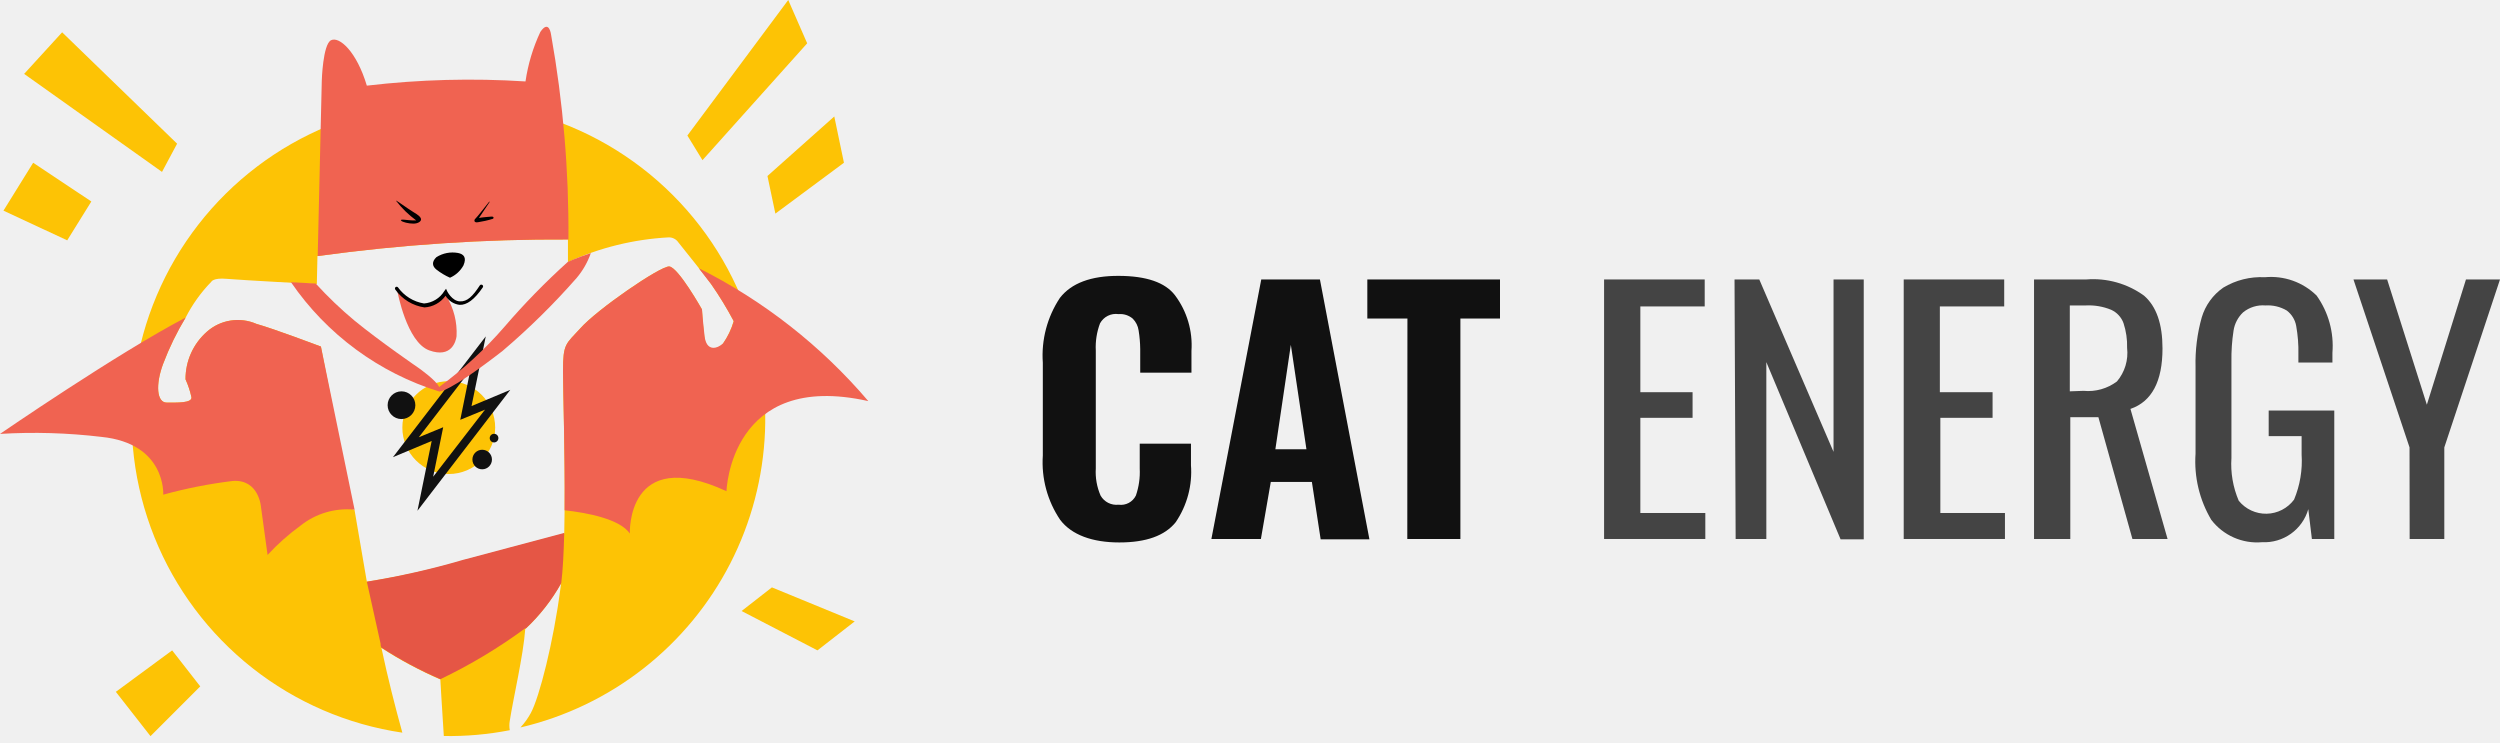
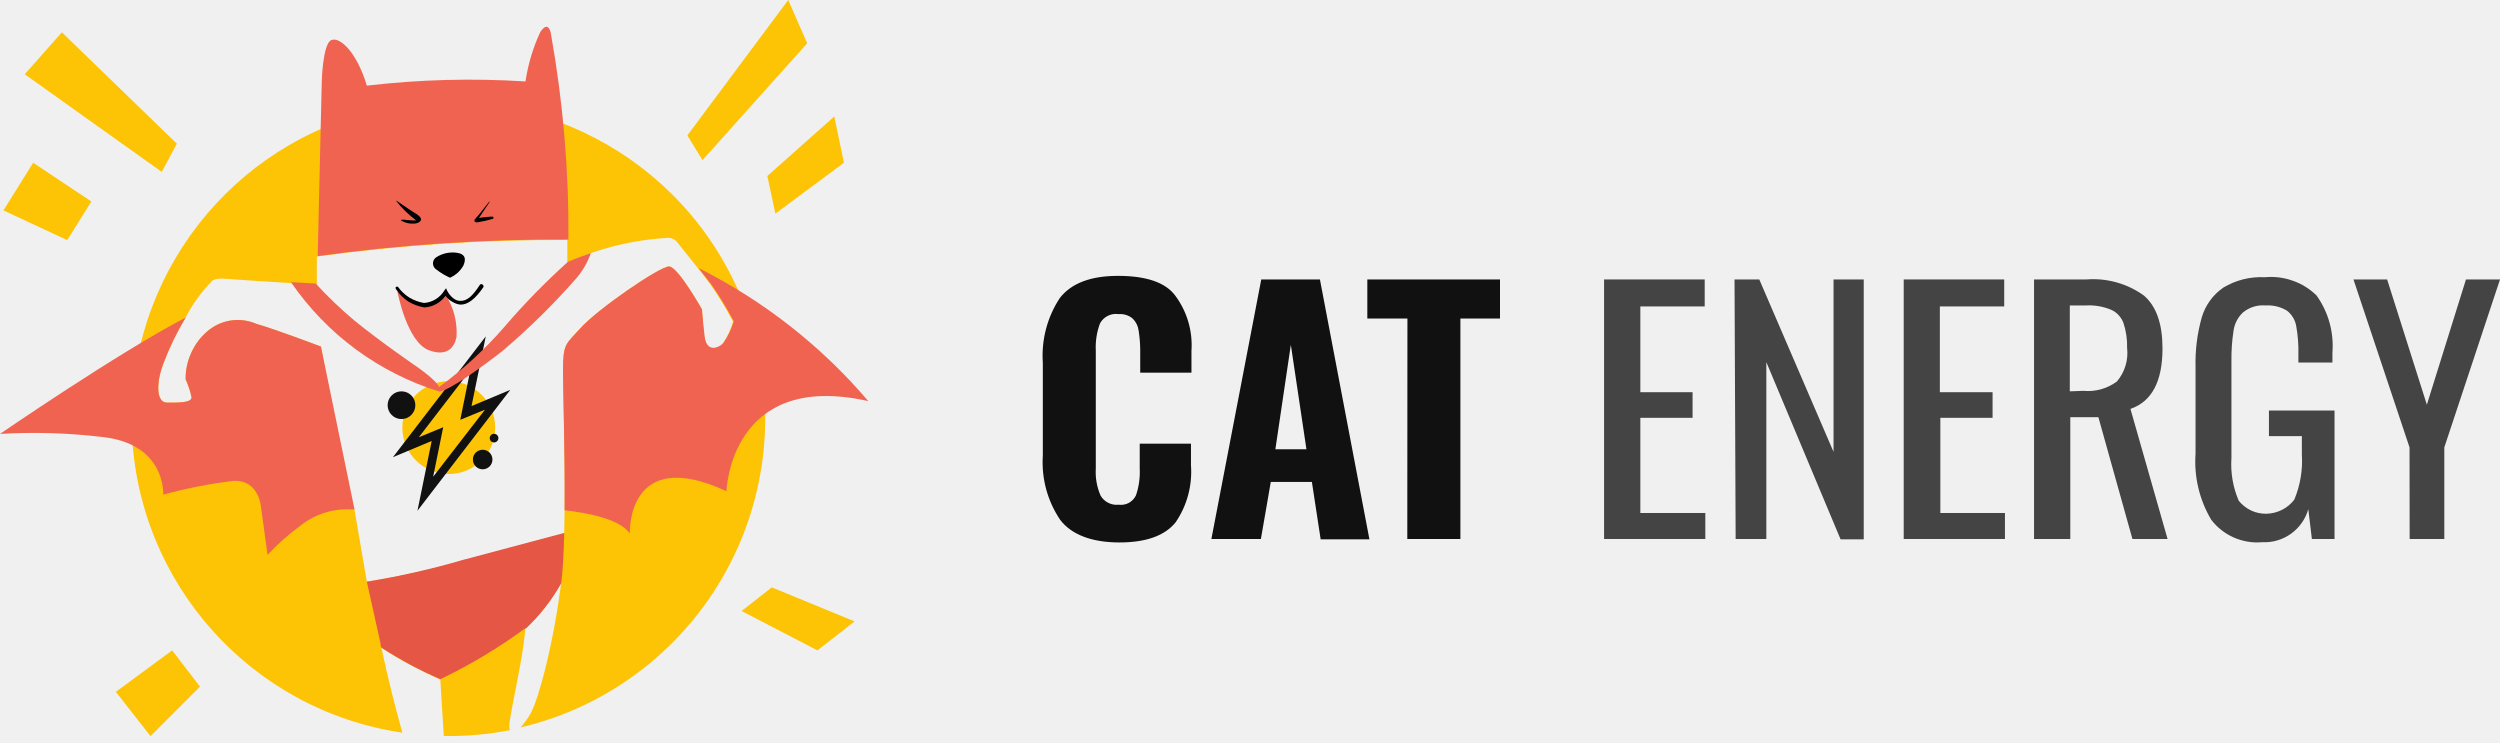
- <svg xmlns="http://www.w3.org/2000/svg" width="202" height="60" viewBox="0 0 202 60" fill="none">
-   <g clip-path="url(#clip0)">
-     <path d="M59.88 24C58.156 19.869 55.38 16.263 51.828 13.54C48.276 10.817 44.072 9.072 39.636 8.479C35.2 7.887 30.685 8.467 26.543 10.163C22.401 11.859 18.776 14.61 16.028 18.144C13.281 21.677 11.508 25.869 10.885 30.301C10.262 34.733 10.812 39.251 12.479 43.405C14.147 47.558 16.874 51.202 20.388 53.974C23.903 56.745 28.082 58.547 32.51 59.2C31.93 57.11 31.34 54.8 30.82 52.35C32.333 53.331 33.925 54.184 35.58 54.9C35.58 54.9 35.7 57.06 35.86 59.47C37.648 59.501 39.435 59.343 41.19 59C41.145 58.749 41.145 58.491 41.19 58.24C41.48 56.37 42.28 53 42.44 50.83C43.593 49.751 44.572 48.5 45.34 47.12L45.28 47.56C44.73 51.82 43.58 56.37 42.88 57.63C42.653 58.047 42.374 58.434 42.05 58.78C45.67 57.931 49.062 56.305 51.99 54.014C54.919 51.723 57.315 48.823 59.011 45.515C60.707 42.206 61.663 38.568 61.813 34.853C61.963 31.138 61.304 27.435 59.88 24ZM58.41 27.79C57.97 28.22 57.06 28.51 56.91 27.21C56.76 25.91 56.72 25 56.72 25C56.72 25 54.79 21.57 54.07 21.53C53.35 21.49 48.24 25 46.89 26.53C45.72 27.82 45.49 27.73 45.49 30C45.49 31.71 45.71 38.17 45.59 43.11L37.44 45.28C34.878 46.015 32.273 46.59 29.64 47L28.64 41.17H28.5L25.93 28C25.93 28 22.12 26.56 20.72 26.17C20.063 25.882 19.337 25.789 18.628 25.901C17.919 26.012 17.257 26.324 16.72 26.8C16.172 27.28 15.734 27.872 15.435 28.536C15.137 29.201 14.985 29.922 14.99 30.65C15.201 31.115 15.362 31.601 15.47 32.1C15.52 32.58 14.27 32.53 13.47 32.53C12.67 32.53 12.55 31.09 13.18 29.4C13.672 28.101 14.281 26.849 15 25.66C15.541 24.598 16.239 23.624 17.07 22.77C17.07 22.77 17.21 22.43 18.32 22.53C19.43 22.63 25.6 22.96 25.6 22.96L25.65 20.69C32.356 19.764 39.12 19.316 45.89 19.35C45.89 19.96 45.89 20.57 45.89 21.18C48.454 20.01 51.215 19.331 54.03 19.18C54.181 19.176 54.33 19.21 54.464 19.278C54.599 19.346 54.714 19.446 54.8 19.57C55.14 20 57.21 22.57 57.45 22.94C58.122 23.901 58.733 24.903 59.28 25.94C59.093 26.597 58.799 27.218 58.41 27.78V27.79Z" fill="#FDC305" />
-     <path d="M56.46 21.67C56.93 22.27 57.34 22.8 57.46 22.96C58.132 23.921 58.743 24.923 59.29 25.96C59.1 26.595 58.809 27.196 58.43 27.74C57.99 28.17 57.08 28.46 56.93 27.16C56.78 25.86 56.72 25 56.72 25C56.72 25 54.79 21.57 54.07 21.53C53.35 21.49 48.24 25 46.89 26.53C45.72 27.82 45.49 27.73 45.49 30C45.49 31.5 45.66 36.65 45.62 41.23C47.43 41.43 50.09 41.93 50.89 43.11C50.89 43.11 50.6 35.93 58.7 39.69C58.7 39.69 58.98 29.9 70.16 32.41C66.359 27.948 61.7 24.296 56.46 21.67Z" fill="#F06351" />
-     <path d="M45.93 19.35C45.971 13.809 45.502 8.275 44.53 2.82C44.53 2.82 44.38 1.52 43.66 2.58C43.066 3.847 42.662 5.195 42.46 6.58C38.185 6.306 33.894 6.42 29.64 6.92C28.82 4.17 27.42 2.92 26.75 3.25C26.08 3.58 26 6.53 26 6.53L25.67 20.69C32.383 19.763 39.154 19.315 45.93 19.35Z" fill="#F06351" />
-     <path d="M45.35 47.12C45.48 46.05 45.55 44.63 45.59 43.06L37.44 45.23C34.88 45.982 32.274 46.573 29.64 47L30.75 52C30.75 52.11 30.75 52.22 30.82 52.33C32.333 53.311 33.925 54.164 35.58 54.88C37.999 53.724 40.302 52.341 42.46 50.75V50.81C43.608 49.737 44.583 48.492 45.35 47.12Z" fill="#E55645" />
-     <path d="M32 16.22C31.95 16.12 33 16.9 33.41 17.14C33.82 17.38 34.02 17.56 34.02 17.73C34.02 17.9 33.76 18.07 33.4 18.07C33.04 18.07 32.48 17.95 32.4 17.81C32.32 17.67 33 17.81 33.34 17.81H33.63C33.014 17.36 32.466 16.824 32 16.22Z" fill="black" />
-     <path d="M39.5 16.33C39.5 16.33 38.5 17.61 38.41 17.67C38.32 17.73 38.24 18.01 38.6 17.96C39.013 17.898 39.421 17.805 39.82 17.68C39.93 17.62 39.89 17.48 39.7 17.5C39.51 17.52 39.02 17.55 38.7 17.61L39.55 16.34C39.55 16.34 39.58 16.22 39.5 16.33Z" fill="black" />
-     <path d="M36.36 22.44C36.824 22.236 37.207 21.884 37.45 21.44C37.73 20.78 37.45 20.53 37.01 20.44C36.405 20.33 35.78 20.451 35.26 20.78C34.87 21.15 34.92 21.51 35.26 21.78C35.598 22.045 35.967 22.267 36.36 22.44Z" fill="black" />
-     <path d="M36 23.7C35.885 23.927 35.729 24.13 35.54 24.3C35.255 24.529 34.905 24.662 34.54 24.68C33.989 24.734 33.439 24.577 33 24.24C32.798 24.122 32.619 23.97 32.47 23.79C32.37 23.681 32.247 23.596 32.11 23.54C32.11 23.54 32.86 27.65 34.68 28.31C36.5 28.97 36.84 27.55 36.89 27.17C36.951 26.032 36.665 24.902 36.07 23.93C36.07 23.63 36.05 23.83 36 23.7Z" fill="#F06351" />
-     <path d="M34.3 24.84C33.832 24.773 33.383 24.611 32.979 24.366C32.575 24.12 32.225 23.795 31.95 23.41C31.925 23.383 31.912 23.347 31.912 23.31C31.912 23.273 31.925 23.238 31.95 23.21C31.963 23.197 31.979 23.186 31.996 23.179C32.013 23.172 32.031 23.168 32.05 23.168C32.069 23.168 32.087 23.172 32.104 23.179C32.121 23.186 32.137 23.197 32.15 23.21C32.398 23.557 32.712 23.852 33.074 24.077C33.436 24.302 33.839 24.452 34.26 24.52C34.593 24.495 34.915 24.391 35.2 24.217C35.486 24.044 35.725 23.805 35.9 23.52L36.04 23.33L36.14 23.55C36.14 23.55 36.52 24.31 37.14 24.35C37.76 24.39 38.2 23.93 38.77 23.06C38.791 23.028 38.824 23.006 38.862 22.999C38.899 22.991 38.938 22.999 38.97 23.02C39.002 23.041 39.024 23.074 39.032 23.112C39.039 23.149 39.031 23.188 39.01 23.22C38.343 24.2 37.713 24.67 37.12 24.63C36.891 24.6 36.671 24.518 36.477 24.392C36.283 24.266 36.12 24.098 36 23.9C35.804 24.173 35.55 24.399 35.256 24.562C34.962 24.725 34.636 24.82 34.3 24.84Z" fill="black" />
-     <path d="M36.26 38.3C38.331 38.3 40.01 36.621 40.01 34.55C40.01 32.479 38.331 30.8 36.26 30.8C34.189 30.8 32.51 32.479 32.51 34.55C32.51 36.621 34.189 38.3 36.26 38.3Z" fill="#FDC305" />
-     <path d="M41.23 31.5L38.1 32.81L39.25 27.18L31.75 36.94L34.88 35.63L33.73 41.27L41.23 31.5ZM33.84 35.33L38 29.92L37.19 33.92L39.19 33.1L35 38.52L35.81 34.52L33.84 35.33Z" fill="#111111" />
-     <path d="M32.44 33.86C33.059 33.86 33.56 33.359 33.56 32.74C33.56 32.121 33.059 31.62 32.44 31.62C31.821 31.62 31.32 32.121 31.32 32.74C31.32 33.359 31.821 33.86 32.44 33.86Z" fill="#111111" />
-     <path d="M38.96 37.92C39.396 37.92 39.75 37.566 39.75 37.13C39.75 36.694 39.396 36.34 38.96 36.34C38.524 36.34 38.17 36.694 38.17 37.13C38.17 37.566 38.524 37.92 38.96 37.92Z" fill="#111111" />
-     <path d="M39.92 35.75C40.113 35.75 40.27 35.593 40.27 35.4C40.27 35.207 40.113 35.05 39.92 35.05C39.727 35.05 39.57 35.207 39.57 35.4C39.57 35.593 39.727 35.75 39.92 35.75Z" fill="#111111" />
-     <path d="M45.88 21.16C44.075 22.787 42.375 24.527 40.79 26.37C39.211 28.199 37.43 29.843 35.48 31.27C35.26 30.74 33.85 29.75 33.85 29.75C33.85 29.75 30.71 27.6 28.65 25.91C27.536 24.983 26.487 23.98 25.51 22.91L23.51 22.8C26.397 27.017 30.627 30.133 35.51 31.64C36.37 31.5 38.79 29.77 40.6 28.36C42.741 26.539 44.747 24.564 46.6 22.45C47.098 21.858 47.484 21.18 47.74 20.45C46.6 20.83 45.88 21.16 45.88 21.16Z" fill="#F06351" />
-     <path d="M65.22 3.5L56.76 12.94L55.54 10.95L63.69 0L65.22 3.5Z" fill="#FDC305" />
-     <path d="M62.65 17.26L68.19 13.15L67.41 9.41L62.01 14.22L62.65 17.26Z" fill="#FDC305" />
-     <path d="M59.92 49.37L66.05 52.55L69.06 50.21L62.37 47.46L59.92 49.37Z" fill="#FDC305" />
-     <path d="M1.95 5.97L5.02 2.61L14.31 11.61L13.09 13.89L1.95 5.97Z" fill="#FDC305" />
-     <path d="M7.38 16.28L2.68 13.15L0.28 17.02L5.43 19.42L7.38 16.28Z" fill="#FDC305" />
-     <path d="M13.91 52.55L9.36 55.9L12.16 59.48L16.18 55.46L13.91 52.55Z" fill="#FDC305" />
-     <path d="M25.93 28C25.93 28 22.12 26.56 20.72 26.17C20.063 25.882 19.337 25.789 18.628 25.901C17.919 26.012 17.257 26.324 16.72 26.8C16.172 27.28 15.734 27.872 15.435 28.536C15.137 29.201 14.985 29.922 14.99 30.65C15.201 31.115 15.362 31.601 15.47 32.1C15.52 32.58 14.27 32.53 13.47 32.53C12.67 32.53 12.55 31.09 13.18 29.4C13.671 28.101 14.281 26.849 15 25.66C9.55 28.5 0 35.06 0 35.06C2.732 34.895 5.473 34.976 8.19 35.3C13.44 35.83 13.19 39.97 13.19 39.97C15.037 39.461 16.918 39.09 18.82 38.86C20.94 38.72 21.09 40.98 21.09 40.98L21.62 44.84C22.425 43.969 23.312 43.179 24.27 42.48C25.505 41.492 27.076 41.025 28.65 41.18L25.93 28Z" fill="#F06351" />
-     <path d="M85.66 42C84.63 40.474 84.137 38.648 84.26 36.81V29.31C84.13 27.459 84.615 25.617 85.64 24.07C86.567 22.877 88.15 22.283 90.39 22.29C92.63 22.297 94.147 22.82 94.94 23.86C95.907 25.149 96.379 26.742 96.27 28.35V30.11H92.13V28.2C92.124 27.697 92.081 27.196 92 26.7C91.95 26.341 91.785 26.008 91.53 25.75C91.373 25.615 91.19 25.513 90.992 25.449C90.795 25.386 90.587 25.362 90.38 25.38C90.083 25.336 89.78 25.384 89.511 25.518C89.243 25.652 89.023 25.866 88.88 26.13C88.617 26.832 88.501 27.581 88.54 28.33V37.85C88.494 38.604 88.628 39.358 88.93 40.05C89.074 40.3 89.288 40.502 89.546 40.632C89.803 40.761 90.093 40.813 90.38 40.78C90.662 40.82 90.948 40.77 91.2 40.637C91.451 40.504 91.654 40.295 91.78 40.04C92.022 39.336 92.127 38.593 92.09 37.85V35.85H96.23V37.58C96.352 39.211 95.918 40.836 95 42.19C94.12 43.29 92.6 43.83 90.44 43.83C88.28 43.83 86.59 43.23 85.66 42Z" fill="#111111" />
-     <path d="M101.91 22.58H106.65L110.65 43.58H106.71L106 38.94H102.68L101.88 43.55H97.88L101.91 22.58ZM105.56 36.3L104.3 27.86L103.05 36.3H105.56Z" fill="#111111" />
-     <path d="M113.72 25.74H110.48V22.58H121.2V25.74H118V43.55H113.71L113.72 25.74Z" fill="#111111" />
-     <path d="M129.61 22.58H137.74V24.76H132.54V31.69H136.76V33.76H132.54V41.45H137.79V43.55H129.61V22.58Z" fill="#444444" />
-     <path d="M140.15 22.58H142.15L148.15 36.51V22.58H150.59V43.58H148.72L142.72 29.26V43.55H140.24L140.15 22.58Z" fill="#444444" />
-     <path d="M153.82 22.58H161.94V24.76H156.74V31.69H161V33.76H156.78V41.45H162V43.55H153.82V22.58Z" fill="#444444" />
-     <path d="M164.35 22.58H168.57C170.233 22.446 171.889 22.911 173.24 23.89C174.24 24.76 174.73 26.18 174.73 28.15C174.73 30.817 173.867 32.447 172.14 33.04L175.14 43.55H172.3L169.55 33.71H167.28V43.55H164.35V22.58ZM168.35 31.58C169.313 31.673 170.277 31.402 171.05 30.82C171.364 30.448 171.599 30.016 171.74 29.55C171.881 29.084 171.925 28.594 171.87 28.11C171.89 27.432 171.792 26.755 171.58 26.11C171.494 25.872 171.361 25.654 171.189 25.469C171.018 25.283 170.81 25.134 170.58 25.03C169.931 24.764 169.231 24.644 168.53 24.68H167.24V31.62L168.35 31.58Z" fill="#444444" />
-     <path d="M178.67 42C177.714 40.387 177.271 38.521 177.4 36.65V29.65C177.366 28.299 177.534 26.951 177.9 25.65C178.189 24.672 178.803 23.822 179.64 23.24C180.651 22.631 181.821 22.338 183 22.4C183.762 22.328 184.532 22.422 185.254 22.678C185.976 22.934 186.633 23.344 187.18 23.88C188.139 25.224 188.593 26.864 188.46 28.51V29.29H185.71V28.64C185.729 27.863 185.668 27.085 185.53 26.32C185.439 25.83 185.168 25.391 184.77 25.09C184.251 24.784 183.652 24.641 183.05 24.68C182.397 24.624 181.748 24.825 181.24 25.24C180.825 25.634 180.554 26.154 180.47 26.72C180.343 27.544 180.286 28.377 180.3 29.21V37C180.221 38.184 180.423 39.37 180.89 40.46C181.161 40.795 181.506 41.064 181.897 41.246C182.288 41.428 182.716 41.518 183.147 41.509C183.578 41.501 184.002 41.394 184.386 41.196C184.769 40.999 185.102 40.716 185.36 40.37C185.842 39.217 186.051 37.967 185.97 36.72V35.24H183.31V33.17H188.61V43.55H186.8L186.51 41.14C186.281 41.941 185.788 42.64 185.11 43.125C184.433 43.61 183.612 43.851 182.78 43.81C181.998 43.879 181.211 43.749 180.493 43.433C179.774 43.116 179.147 42.623 178.67 42Z" fill="#444444" />
-     <path d="M194.69 36.15L190.16 22.58H192.88L196.09 32.7L199.25 22.58H202L197.5 36.15V43.55H194.7L194.69 36.15Z" fill="#444444" />
-   </g>
+ <svg xmlns="http://www.w3.org/2000/svg" id="Слой_1" data-name="Слой 1" viewBox="0 0 202 60">
  <defs>
-     <clipPath id="clip0">
-       <rect width="201.99" height="59.48" fill="white" />
+     <style>.cls-1{fill:none;}.cls-2{clip-path:url(#clip-path);}.cls-3{fill:#fdc305;}.cls-4{fill:#f06351;}.cls-5{fill:#e55645;}.cls-6{fill:#111;}.cls-7{fill:#444;}</style>
+     <clipPath id="clip-path">
+       <rect class="cls-1" width="201.99" height="59.48" />
    </clipPath>
  </defs>
+   <g class="cls-2">
+     <path class="cls-3" d="M59.88,24A25.61,25.61,0,1,0,32.51,59.2c-.58-2.09-1.17-4.4-1.69-6.85a32.45,32.45,0,0,0,4.76,2.55s.12,2.16.28,4.57A25.78,25.78,0,0,0,41.19,59a1.94,1.94,0,0,1,0-.76c.29-1.87,1.09-5.24,1.25-7.41a15.36,15.36,0,0,0,2.9-3.71l-.06.44c-.55,4.26-1.7,8.81-2.4,10.07a5.91,5.91,0,0,1-.83,1.15A25.65,25.65,0,0,0,59.88,24Zm-1.47,3.79c-.44.43-1.35.72-1.5-.58S56.72,25,56.72,25s-1.93-3.43-2.65-3.47-5.83,3.47-7.18,5c-1.17,1.29-1.4,1.2-1.4,3.47,0,1.71.22,8.17.1,13.11l-8.15,2.17A63.11,63.11,0,0,1,29.64,47l-1-5.83H28.5L25.93,28s-3.81-1.44-5.21-1.83a3.76,3.76,0,0,0-4,.63,4.89,4.89,0,0,0-1.28,1.74A4.94,4.94,0,0,0,15,30.65a7.25,7.25,0,0,1,.48,1.45c0,.48-1.2.43-2,.43s-.92-1.44-.29-3.13A22.67,22.67,0,0,1,15,25.66a11.83,11.83,0,0,1,2.07-2.89s.14-.34,1.25-.24S25.6,23,25.6,23l0-2.27a142.77,142.77,0,0,1,20.24-1.34v1.83a22.5,22.5,0,0,1,8.14-2,.91.91,0,0,1,.43.1,1,1,0,0,1,.34.29c.34.43,2.41,3,2.65,3.37a28.59,28.59,0,0,1,1.83,3,6.22,6.22,0,0,1-.87,1.84Z" />
+     <path class="cls-4" d="M56.46,21.67l1,1.29a28.59,28.59,0,0,1,1.83,3,6.11,6.11,0,0,1-.86,1.78c-.44.43-1.35.72-1.5-.58S56.72,25,56.72,25s-1.93-3.43-2.65-3.47-5.83,3.47-7.18,5c-1.17,1.29-1.4,1.2-1.4,3.47,0,1.5.17,6.65.13,11.23,1.81.2,4.47.7,5.27,1.88,0,0-.29-7.18,7.81-3.42,0,0,.28-9.79,11.46-7.28A43.82,43.82,0,0,0,56.46,21.67Z" />
+     <path class="cls-4" d="M45.93,19.35a90.73,90.73,0,0,0-1.4-16.53s-.15-1.3-.87-.24a14.42,14.42,0,0,0-1.2,4,71.32,71.32,0,0,0-12.82.34c-.82-2.75-2.22-4-2.89-3.67S26,6.53,26,6.53l-.33,14.16A143,143,0,0,1,45.93,19.35Z" />
+     <path class="cls-5" d="M45.35,47.12c.13-1.07.2-2.49.24-4.06l-8.15,2.17A65.16,65.16,0,0,1,29.64,47l1.11,5a.57.57,0,0,0,.07.33,32.45,32.45,0,0,0,4.76,2.55,42.81,42.81,0,0,0,6.88-4.13v.06A15.22,15.22,0,0,0,45.35,47.12Z" />
+     <path d="M32,16.22c-.05-.1,1,.68,1.41.92s.61.42.61.59-.26.34-.62.34a1.72,1.72,0,0,1-1-.26c-.08-.14.6,0,.94,0h.29A8.19,8.19,0,0,1,32,16.22Z" />
+     <path d="M39.5,16.33s-1,1.28-1.09,1.34-.17.34.19.29a8.61,8.61,0,0,0,1.22-.28c.11-.06.07-.2-.12-.18s-.68.05-1,.11l.85-1.27S39.58,16.22,39.5,16.33Z" />
+     <path d="M36.36,22.44a2.3,2.3,0,0,0,1.09-1c.28-.66,0-.91-.44-1a2.44,2.44,0,0,0-1.75.34.59.59,0,0,0,0,1A5.35,5.35,0,0,0,36.36,22.44Z" />
+     <path class="cls-4" d="M36,23.7a1.92,1.92,0,0,1-.46.6,1.71,1.71,0,0,1-1,.38A2.19,2.19,0,0,1,33,24.24a2.08,2.08,0,0,1-.53-.45,1,1,0,0,0-.36-.25s.75,4.11,2.57,4.77,2.16-.76,2.21-1.14a5.59,5.59,0,0,0-.82-3.24C36.07,23.63,36.05,23.83,36,23.7Z" />
+     <path d="M34.3,24.84A3.6,3.6,0,0,1,33,24.37a3.5,3.5,0,0,1-1-1,.15.15,0,0,1,0-.2l.05,0h.1l0,0a3.31,3.31,0,0,0,.92.87,3.42,3.42,0,0,0,1.19.44,2.08,2.08,0,0,0,.94-.3,2.13,2.13,0,0,0,.7-.7l.14-.19.1.22s.38.76,1,.8,1.06-.42,1.63-1.29a.15.15,0,0,1,.09-.06A.14.14,0,0,1,39,23a.15.15,0,0,1,.06.09.14.14,0,0,1,0,.11q-1,1.47-1.89,1.41a1.47,1.47,0,0,1-.64-.24A1.41,1.41,0,0,1,36,23.9a2.26,2.26,0,0,1-1.7.94Z" />
+     <path class="cls-3" d="M36.26,38.3a3.75,3.75,0,1,0-3.75-3.75A3.75,3.75,0,0,0,36.26,38.3Z" />
+     <path class="cls-6" d="M41.23,31.5,38.1,32.81l1.15-5.63-7.5,9.76,3.13-1.31-1.15,5.64Zm-7.39,3.83L38,29.92l-.81,4,2-.82L35,38.52l.81-4Z" />
+     <path class="cls-6" d="M32.44,33.86a1.12,1.12,0,1,0-1.12-1.12A1.12,1.12,0,0,0,32.44,33.86Z" />
+     <path class="cls-6" d="M39,37.92a.79.79,0,1,0-.79-.79A.79.79,0,0,0,39,37.92Z" />
+     <path class="cls-6" d="M39.92,35.75a.35.35,0,1,0-.35-.35A.35.35,0,0,0,39.92,35.75Z" />
+     <path class="cls-4" d="M45.88,21.16a56.87,56.87,0,0,0-5.09,5.21,32,32,0,0,1-5.31,4.9c-.22-.53-1.63-1.52-1.63-1.52s-3.14-2.15-5.2-3.84a32.94,32.94,0,0,1-3.14-3l-2-.11a22.65,22.65,0,0,0,12,8.84c.86-.14,3.28-1.87,5.09-3.28a57.73,57.73,0,0,0,6-5.91,6.41,6.41,0,0,0,1.14-2C46.6,20.83,45.88,21.16,45.88,21.16Z" />
+     <path class="cls-3" d="M65.22,3.5l-8.46,9.44-1.22-2L63.69,0Z" />
+     <path class="cls-3" d="M62.65,17.26l5.54-4.11-.78-3.74L62,14.22Z" />
+     <path class="cls-3" d="M59.92,49.37l6.13,3.18,3-2.34-6.69-2.75Z" />
+     <path class="cls-3" d="M2,6,5,2.61l9.29,9-1.22,2.28Z" />
+     <path class="cls-3" d="M7.38,16.28l-4.7-3.13L.28,17l5.15,2.4Z" />
+     <path class="cls-3" d="M13.91,52.55,9.36,55.9l2.8,3.58,4-4Z" />
+     <path class="cls-4" d="M25.93,28s-3.81-1.44-5.21-1.83a3.76,3.76,0,0,0-4,.63,4.89,4.89,0,0,0-1.28,1.74A4.94,4.94,0,0,0,15,30.65a7.25,7.25,0,0,1,.48,1.45c0,.48-1.2.43-2,.43s-.92-1.44-.29-3.13A22.67,22.67,0,0,1,15,25.66c-5.45,2.84-15,9.4-15,9.4a46.7,46.7,0,0,1,8.19.24c5.25.53,5,4.67,5,4.67a38.65,38.65,0,0,1,5.63-1.11c2.12-.14,2.27,2.12,2.27,2.12l.53,3.86a18,18,0,0,1,2.65-2.36,6.07,6.07,0,0,1,4.38-1.3Z" />
+     <path class="cls-6" d="M85.66,42a8.31,8.31,0,0,1-1.4-5.19v-7.5a8.46,8.46,0,0,1,1.38-5.24c.93-1.19,2.51-1.79,4.75-1.78s3.76.53,4.55,1.57a6.7,6.7,0,0,1,1.33,4.49v1.76H92.13V28.2A10.85,10.85,0,0,0,92,26.7a1.65,1.65,0,0,0-.47-.95,1.44,1.44,0,0,0-.54-.3,1.57,1.57,0,0,0-.61-.07,1.45,1.45,0,0,0-.87.14,1.43,1.43,0,0,0-.63.61,5.49,5.49,0,0,0-.34,2.2v9.52a4.75,4.75,0,0,0,.39,2.2,1.45,1.45,0,0,0,.62.58,1.47,1.47,0,0,0,.83.15,1.37,1.37,0,0,0,.82-.14,1.4,1.4,0,0,0,.58-.6,5.82,5.82,0,0,0,.31-2.19v-2h4.14v1.73A7.25,7.25,0,0,1,95,42.19c-.88,1.1-2.4,1.64-4.56,1.64S86.59,43.23,85.66,42Z" />
+     <path class="cls-6" d="M101.91,22.58h4.74l4,21h-3.94L106,38.94h-3.32l-.8,4.61h-4Zm3.65,13.72-1.26-8.44-1.25,8.44Z" />
+     <path class="cls-6" d="M113.72,25.74h-3.24V22.58H121.2v3.16H118V43.55h-4.29Z" />
+     <path class="cls-7" d="M129.61,22.58h8.13v2.18h-5.2v6.93h4.22v2.07h-4.22v7.69h5.25v2.1h-8.18Z" />
+     <path class="cls-7" d="M140.15,22.58h2l6,13.93V22.58h2.44v21h-1.87l-6-14.32V43.55h-2.48Z" />
+     <path class="cls-7" d="M153.82,22.58h8.12v2.18h-5.2v6.93H161v2.07h-4.22v7.69H162v2.1h-8.18Z" />
+     <path class="cls-7" d="M164.35,22.58h4.22a7,7,0,0,1,4.67,1.31c1,.87,1.49,2.29,1.49,4.26q0,4-2.59,4.89l3,10.51H172.3l-2.75-9.84h-2.27v9.84h-2.93Zm4,9a3.9,3.9,0,0,0,2.7-.76,3.57,3.57,0,0,0,.69-1.27,3.52,3.52,0,0,0,.13-1.44,5.88,5.88,0,0,0-.29-2,1.9,1.9,0,0,0-.39-.64,1.76,1.76,0,0,0-.61-.44,4.65,4.65,0,0,0-2.05-.35h-1.29v6.94Z" />
+     <path class="cls-7" d="M178.67,42a9.2,9.2,0,0,1-1.27-5.35v-7a13.51,13.51,0,0,1,.5-4,4.46,4.46,0,0,1,1.74-2.41A5.91,5.91,0,0,1,183,22.4a5.22,5.22,0,0,1,2.25.28,5.11,5.11,0,0,1,1.93,1.2,7,7,0,0,1,1.28,4.63v.78h-2.75v-.65a11.29,11.29,0,0,0-.18-2.32,2,2,0,0,0-.76-1.23,3,3,0,0,0-1.72-.41,2.53,2.53,0,0,0-1.81.56,2.48,2.48,0,0,0-.77,1.48,14.82,14.82,0,0,0-.17,2.49V37a7.47,7.47,0,0,0,.59,3.46,2.89,2.89,0,0,0,1,.79,2.83,2.83,0,0,0,1.25.26,3,3,0,0,0,1.24-.31,2.87,2.87,0,0,0,1-.83,8.13,8.13,0,0,0,.61-3.65V35.24h-2.66V33.17h5.3V43.55H186.8l-.29-2.41a3.68,3.68,0,0,1-3.73,2.67A4.67,4.67,0,0,1,178.67,42Z" />
+     <path class="cls-7" d="M194.69,36.15l-4.53-13.57h2.72l3.21,10.12,3.16-10.12H202l-4.5,13.57v7.4h-2.8Z" />
+   </g>
</svg>
